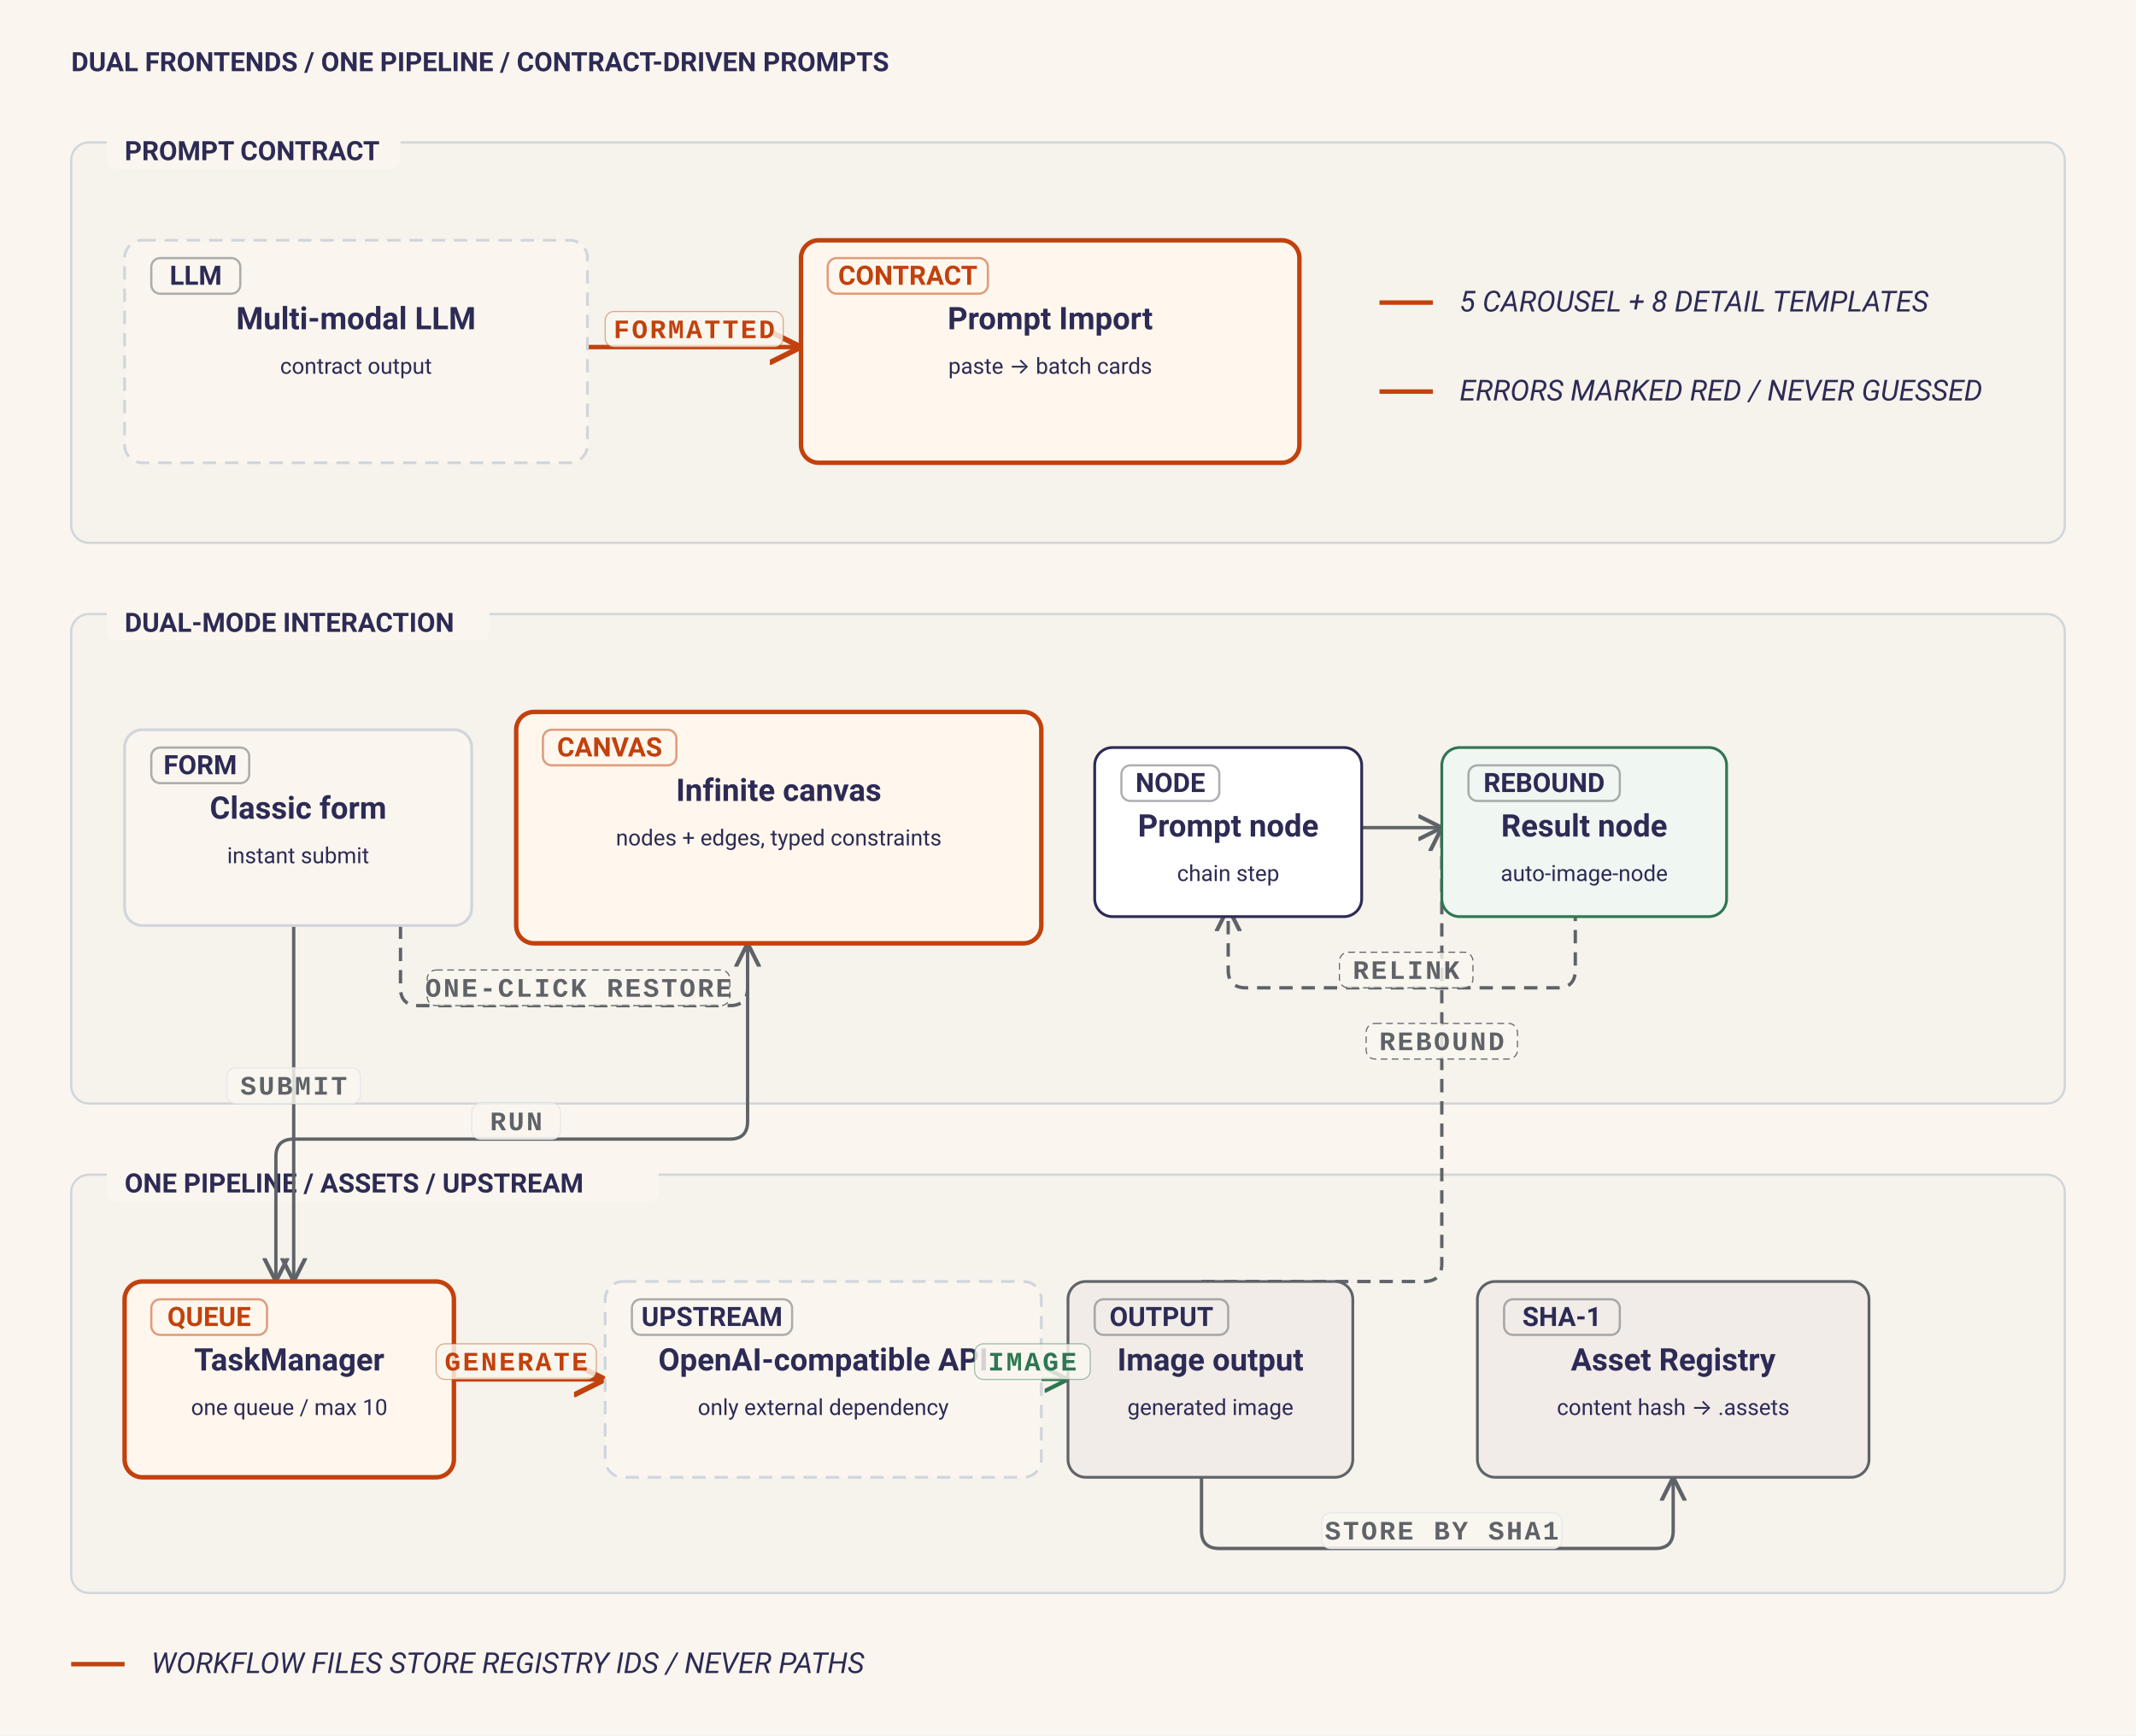
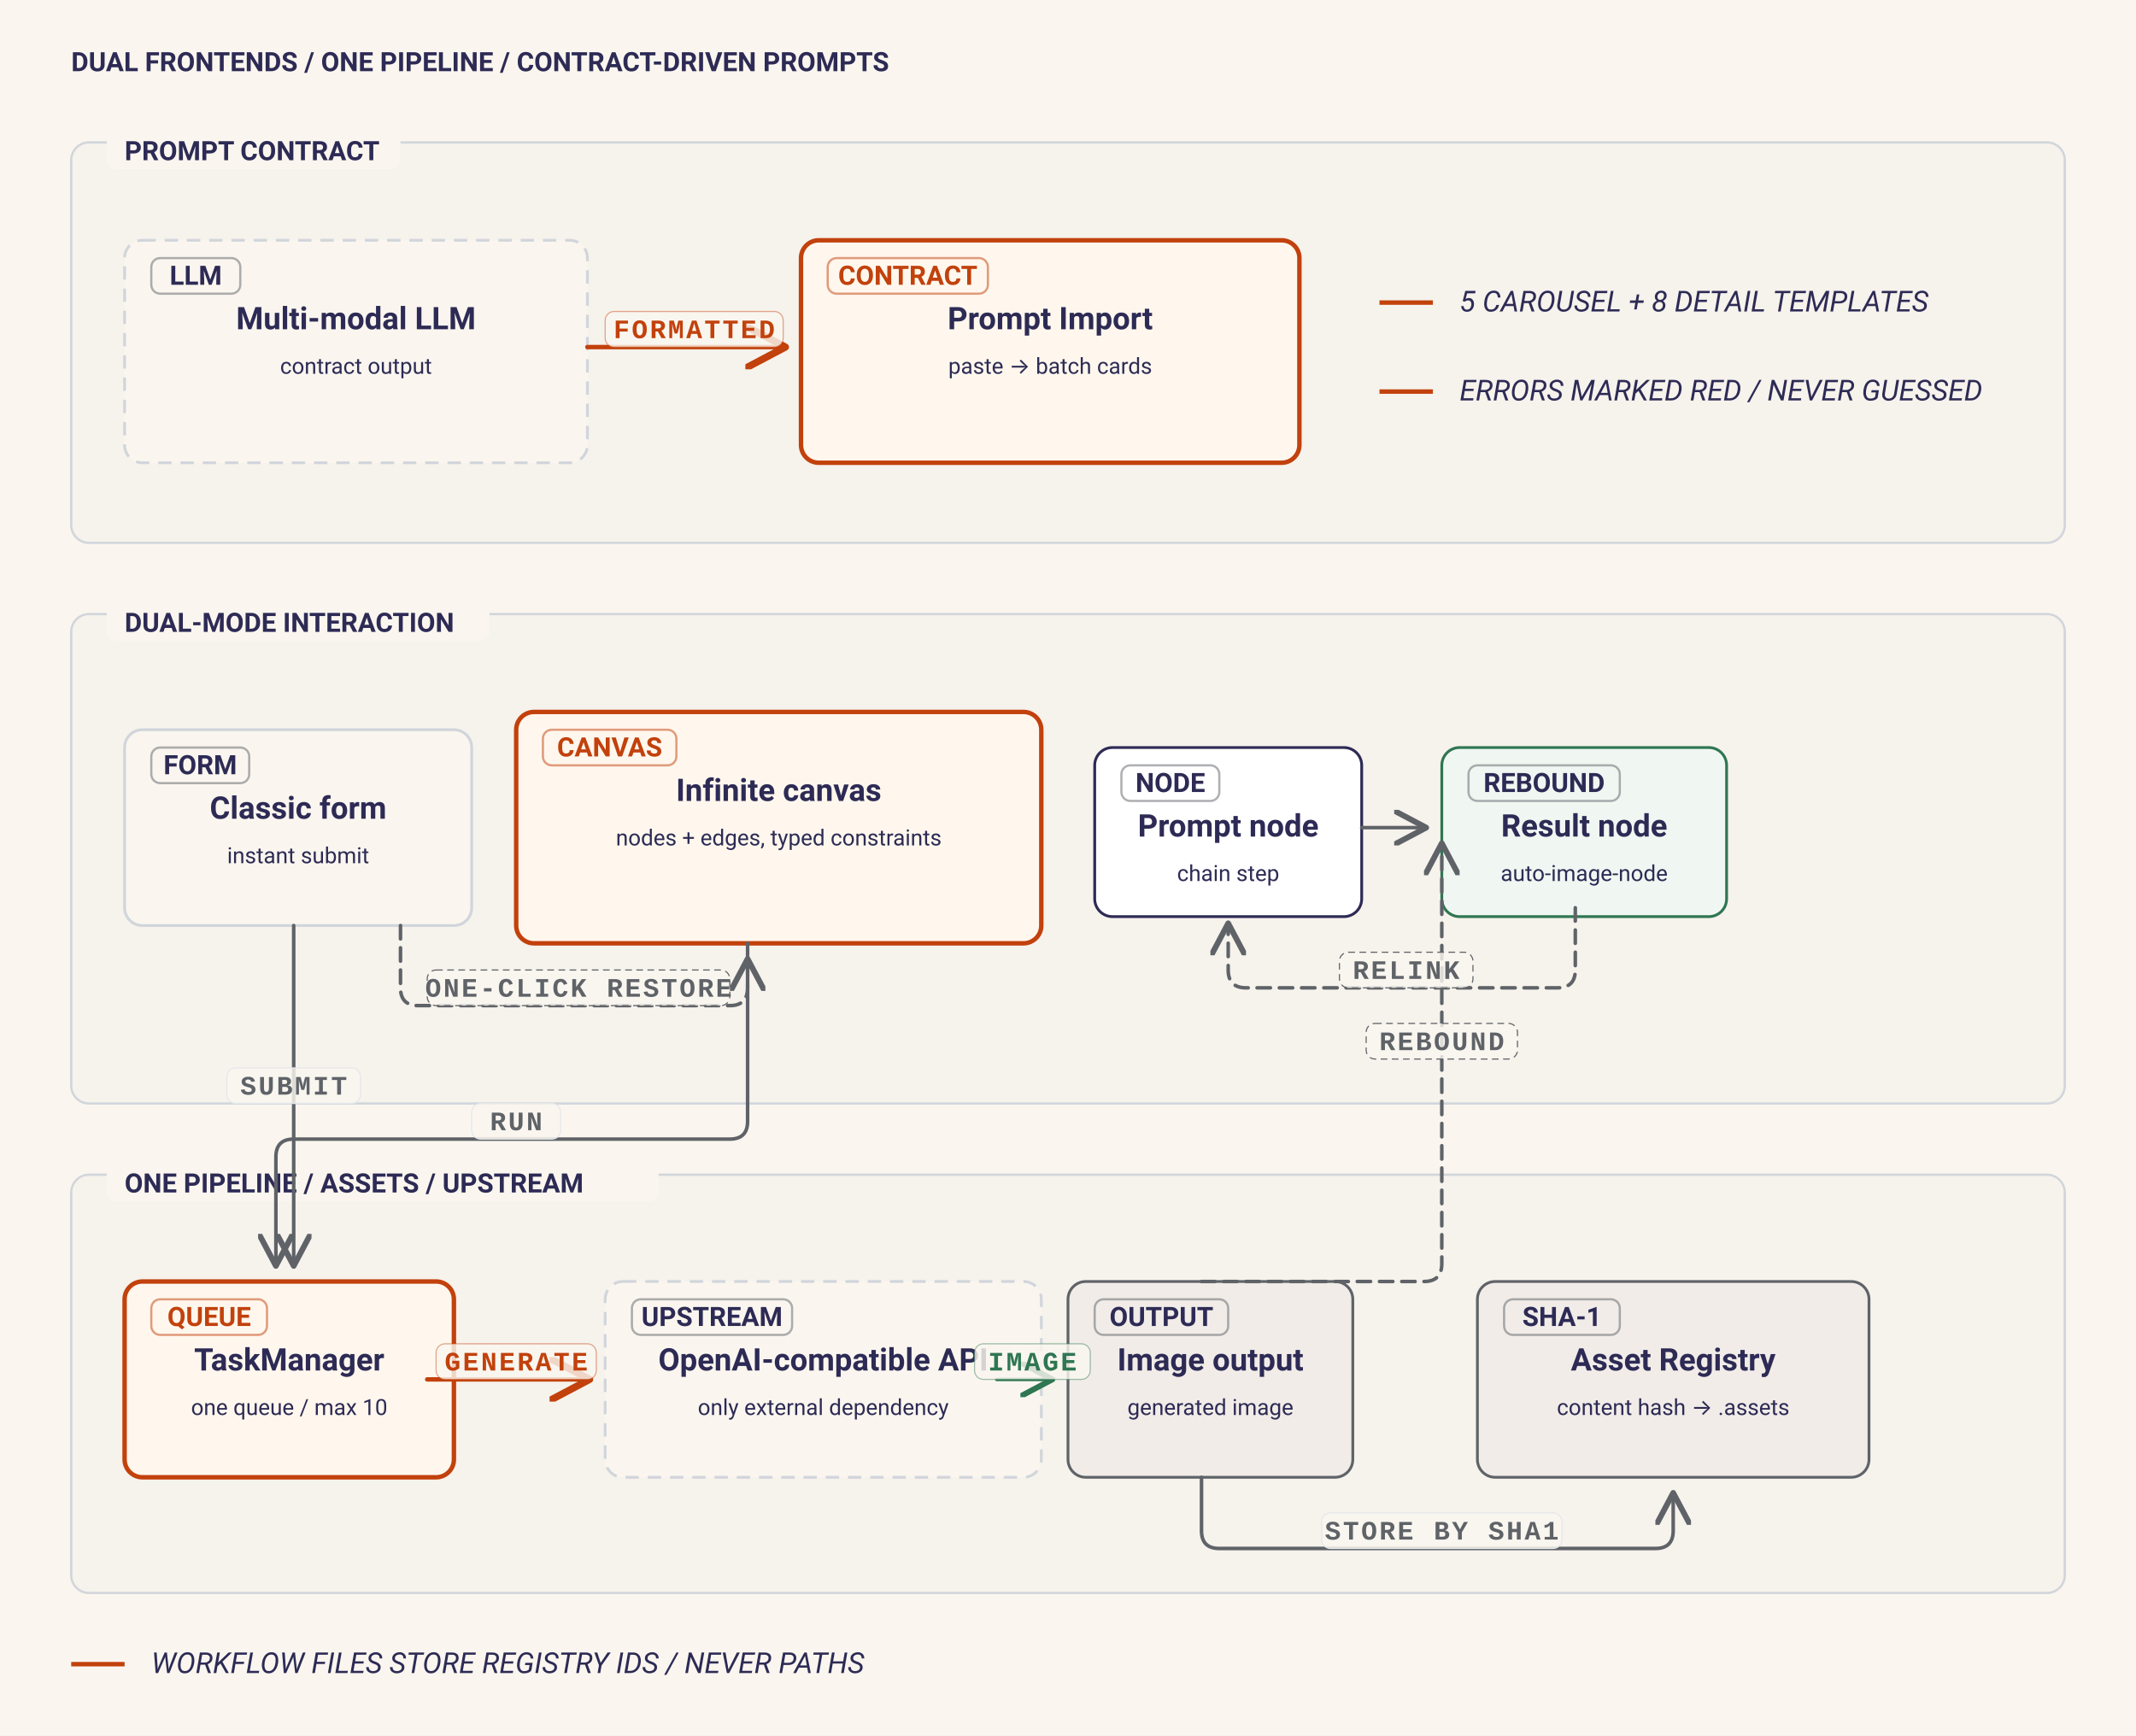
<svg xmlns="http://www.w3.org/2000/svg" class="editorial-diagram editorial-diagram-imagora diagram-typography-expanded" viewBox="0 0 960 780" width="100%" role="img" aria-labelledby="imagora-title imagora-desc" preserveAspectRatio="xMidYMid meet">
  <defs>
-     <marker id="imagora-arrow-default" markerWidth="8" markerHeight="8" refX="7" refY="4" orient="auto">
-       <path d="M0,0.5 L7,4 L0,7.5" fill="none" stroke="#5f6368" stroke-width="1.2" stroke-linecap="round" stroke-linejoin="round" />
-     </marker>
-     <marker id="imagora-arrow-accent" markerWidth="8" markerHeight="8" refX="7" refY="4" orient="auto">
-       <path d="M0,0.5 L7,4 L0,7.5" fill="none" stroke="#c2410c" stroke-width="1.2" stroke-linecap="round" stroke-linejoin="round" />
-     </marker>
-     <marker id="imagora-arrow-success" markerWidth="8" markerHeight="8" refX="7" refY="4" orient="auto">
-       <path d="M0,0.5 L7,4 L0,7.5" fill="none" stroke="#2f7652" stroke-width="1.2" stroke-linecap="round" stroke-linejoin="round" />
-     </marker>
-     <marker id="imagora-arrow-danger" markerWidth="8" markerHeight="8" refX="7" refY="4" orient="auto">
-       <path d="M0,0.5 L7,4 L0,7.5" fill="none" stroke="#a34444" stroke-width="1.2" stroke-linecap="round" stroke-linejoin="round" />
+     <marker id="imagora-arrow-default" markerWidth="10" markerHeight="10" refX="9" refY="5" orient="auto-start-reverse">
+       <path d="M0.5,0.5 L9,5 L0.5,9.5" fill="none" stroke="#5f6368" stroke-width="1.6" stroke-linecap="round" stroke-linejoin="round" />
+     </marker>
+     <marker id="imagora-arrow-accent" markerWidth="10" markerHeight="10" refX="9" refY="5" orient="auto-start-reverse">
+       <path d="M0.5,0.5 L9,5 L0.5,9.5" fill="none" stroke="#c2410c" stroke-width="1.6" stroke-linecap="round" stroke-linejoin="round" />
+     </marker>
+     <marker id="imagora-arrow-success" markerWidth="10" markerHeight="10" refX="9" refY="5" orient="auto-start-reverse">
+       <path d="M0.5,0.5 L9,5 L0.5,9.5" fill="none" stroke="#2f7652" stroke-width="1.6" stroke-linecap="round" stroke-linejoin="round" />
+     </marker>
+     <marker id="imagora-arrow-danger" markerWidth="10" markerHeight="10" refX="9" refY="5" orient="auto-start-reverse">
+       <path d="M0.5,0.5 L9,5 L0.5,9.5" fill="none" stroke="#a34444" stroke-width="1.6" stroke-linecap="round" stroke-linejoin="round" />
    </marker>
  </defs>
  <style>
.editorial-diagram text{font-family:-apple-system,BlinkMacSystemFont,'Segoe UI',Roboto,'Noto Sans SC',sans-serif;fill:#2d2b55;letter-spacing:0}
.zone&gt;rect:first-child{fill:#2d2b55;fill-opacity:.018;stroke:#d1d5db;stroke-width:1}
.zone-label-mask{fill:#faf6ef}
.connector-label rect{fill:#faf6ef;fill-opacity:.82}
.zone-label,.node-tag,.connector-label text,.label-eyebrow{font-family:'SFMono-Regular',Consolas,'Liberation Mono','Noto Sans Mono CJK SC',monospace;font-size:11px;font-weight:600;letter-spacing:.08em;fill:#5f6368}
.lane rect{fill:#faf6ef;stroke:#e5e7eb;stroke-width:1}.lane-tinted rect{fill:#2d2b55;fill-opacity:.018}
.lane line{stroke:#d1d5db;stroke-width:1}.lane-label{font-family:'SFMono-Regular',Consolas,'Liberation Mono','Noto Sans Mono CJK SC',monospace;font-size:11px;font-weight:600;fill:#5f6368;letter-spacing:.06em}
- .connector{fill:none;stroke:#5f6368;stroke-width:1.5}
+ .connector{fill:none;stroke:#5f6368;stroke-width:1.6;stroke-linejoin:round;stroke-linecap:round}
.connector-accent{stroke:#c2410c;stroke-width:2}
.connector-success{stroke:#2f7652}.connector-danger{stroke:#a34444}
.connector-dashed{stroke-dasharray:6 4}
.node-mask,.decision-mask{fill:#faf6ef;stroke:none}
.node-box{fill:#ffffff;stroke:#2d2b55;stroke-width:1.25}
.node-muted .node-box{fill:#faf6ef;stroke:#d1d5db}
.node-store .node-box{fill:#2d2b55;fill-opacity:.045;stroke:#5f6368}
.node-optional .node-box{fill:#faf6ef;stroke:#d1d5db;stroke-dasharray:6 4}
.node-focal .node-box{fill:#fff7ed;stroke:#c2410c;stroke-width:2}
.node-success .node-box{fill:#f0f7f2;stroke:#2f7652}
.node-danger .node-box{fill:#fdf2f2;stroke:#a34444}
.node-tag-box{fill:none;stroke:#5f6368;stroke-opacity:.5}
.node-focal .node-tag-box{stroke:#c2410c}.node-focal .node-tag{fill:#c2410c}
.node-title,.decision-title{font-size:13px;font-weight:650}
.node-subtitle,.decision-subtitle{font-family:'SFMono-Regular',Consolas,'Liberation Mono','Noto Sans Mono CJK SC',monospace;font-size:10px;fill:#5f6368}
.decision-box{fill:#ffffff;stroke:#2d2b55;stroke-width:1.25}
.decision-focal .decision-box{fill:#fff7ed;stroke:#c2410c;stroke-width:2}
.connector-label rect{stroke:#e5e7eb;stroke-width:.5}
.connector-label-accent rect{stroke:#c2410c;stroke-opacity:.45}.connector-label-accent text{fill:#c2410c}
.connector-label-success rect{stroke:#2f7652;stroke-opacity:.45}.connector-label-success text{fill:#2f7652}
.connector-label-danger rect{stroke:#a34444;stroke-opacity:.45}.connector-label-danger text{fill:#a34444}
.connector-label-dashed rect{stroke:#5f6368;stroke-dasharray:3 2}.connector-label-dashed text{fill:#5f6368}
.annotation line{stroke:#c2410c;stroke-width:2}.annotation text{font-size:12px;font-style:italic}
.label-metric{font-family:'SFMono-Regular',Consolas,'Liberation Mono','Noto Sans Mono CJK SC',monospace;font-size:12px;font-weight:600;fill:#c2410c}
.step-header rect{fill:#2d2b55;fill-opacity:.1}.step-header text{font-family:'SFMono-Regular',Consolas,'Liberation Mono','Noto Sans Mono CJK SC',monospace;font-size:11px;font-weight:600;fill:#5f6368}
.step-header .step-label{letter-spacing:.06em}.step-focal rect{fill:#f97316;fill-opacity:.16}.step-focal text{fill:#c2410c}
.diagram-typography-expanded .zone-label,.diagram-typography-expanded .node-tag,.diagram-typography-expanded .connector-label text,.diagram-typography-expanded .label-eyebrow{font-size:12px}
.diagram-typography-expanded .node-title,.diagram-typography-expanded .decision-title{font-size:14px}
.diagram-typography-expanded .node-subtitle,.diagram-typography-expanded .decision-subtitle{font-size:10px}
.diagram-typography-expanded .annotation text{font-size:13px}
</style>
  <rect width="960" height="780" fill="#faf6ef" />
  <g class="zone">
    <rect x="32" y="64" width="896" height="180" rx="8" />
    <rect class="zone-label-mask" x="48" y="60" width="132" height="16" rx="4" />
    <text class="zone-label" x="56" y="72">PROMPT CONTRACT</text>
  </g>
  <g class="zone">
    <rect x="32" y="276" width="896" height="220" rx="8" />
    <rect class="zone-label-mask" x="48" y="272" width="172" height="16" rx="4" />
    <text class="zone-label" x="56" y="284">DUAL-MODE INTERACTION</text>
  </g>
  <g class="zone">
    <rect x="32" y="528" width="896" height="188" rx="8" />
    <rect class="zone-label-mask" x="48" y="524" width="248" height="16" rx="4" />
    <text class="zone-label" x="56" y="536">ONE PIPELINE / ASSETS / UPSTREAM</text>
  </g>
-   <path class="connector connector-accent" d="M 264 156 L 360 156" marker-end="url(#imagora-arrow-accent)" />
-   <path class="connector connector-default" d="M 612 372 L 648 372" marker-end="url(#imagora-arrow-default)" />
-   <path class="connector connector-dashed" d="M 708 408 L 708 436 Q 708 444 700 444 L 560 444 Q 552 444 552 436 L 552 408" marker-end="url(#imagora-arrow-default)" />
-   <path class="connector connector-dashed" d="M 180 416 L 180 444 Q 180 452 188 452 L 328 452 Q 336 452 336 444 L 336 424" marker-end="url(#imagora-arrow-default)" />
-   <path class="connector connector-default" d="M 132 416 L 132 576" marker-end="url(#imagora-arrow-default)" />
-   <path class="connector connector-default" d="M 336 424 L 336 504 Q 336 512 328 512 L 132 512 Q 124 512 124 520 L 124 576" marker-end="url(#imagora-arrow-default)" />
-   <path class="connector connector-accent" d="M 192 620 L 272 620" marker-end="url(#imagora-arrow-accent)" />
-   <path class="connector connector-success" d="M 448 620 L 480 620" marker-end="url(#imagora-arrow-success)" />
-   <path class="connector connector-dashed" d="M 540 576 L 640 576 Q 648 576 648 568 L 648 372" marker-end="url(#imagora-arrow-default)" />
-   <path class="connector connector-default" d="M 540 664 L 540 688 Q 540 696 548 696 L 744 696 Q 752 696 752 688 L 752 664" marker-end="url(#imagora-arrow-default)" />
  <g class="node node-optional">
    <rect class="node-mask" x="56" y="108" width="208" height="100" rx="8" />
    <rect class="node-box" x="56" y="108" width="208" height="100" rx="8" />
    <rect class="node-tag-box" x="68" y="116" width="40" height="16" rx="4" />
    <text class="node-tag" x="88" y="128" text-anchor="middle">LLM</text>
    <text class="node-title" text-anchor="middle">
      <tspan x="160" y="148">Multi-modal LLM</tspan>
    </text>
    <text class="node-subtitle" text-anchor="middle">
      <tspan x="160" y="168">contract output</tspan>
    </text>
  </g>
  <g class="node node-focal">
    <rect class="node-mask" x="360" y="108" width="224" height="100" rx="8" />
    <rect class="node-box" x="360" y="108" width="224" height="100" rx="8" />
    <rect class="node-tag-box" x="372" y="116" width="72" height="16" rx="4" />
    <text class="node-tag" x="408" y="128" text-anchor="middle">CONTRACT</text>
    <text class="node-title" text-anchor="middle">
      <tspan x="472" y="148">Prompt Import</tspan>
    </text>
    <text class="node-subtitle" text-anchor="middle">
      <tspan x="472" y="168">paste → batch cards</tspan>
    </text>
  </g>
  <g class="node node-muted">
    <rect class="node-mask" x="56" y="328" width="156" height="88" rx="8" />
    <rect class="node-box" x="56" y="328" width="156" height="88" rx="8" />
    <rect class="node-tag-box" x="68" y="336" width="44" height="16" rx="4" />
    <text class="node-tag" x="90" y="348" text-anchor="middle">FORM</text>
    <text class="node-title" text-anchor="middle">
      <tspan x="134" y="368">Classic form</tspan>
    </text>
    <text class="node-subtitle" text-anchor="middle">
      <tspan x="134" y="388">instant submit</tspan>
    </text>
  </g>
  <g class="node node-focal">
    <rect class="node-mask" x="232" y="320" width="236" height="104" rx="8" />
    <rect class="node-box" x="232" y="320" width="236" height="104" rx="8" />
    <rect class="node-tag-box" x="244" y="328" width="60" height="16" rx="4" />
    <text class="node-tag" x="274" y="340" text-anchor="middle">CANVAS</text>
    <text class="node-title" text-anchor="middle">
      <tspan x="350" y="360">Infinite canvas</tspan>
    </text>
    <text class="node-subtitle" text-anchor="middle">
      <tspan x="350" y="380">nodes + edges, typed constraints</tspan>
    </text>
  </g>
  <g class="node node-default">
    <rect class="node-mask" x="492" y="336" width="120" height="76" rx="8" />
    <rect class="node-box" x="492" y="336" width="120" height="76" rx="8" />
    <rect class="node-tag-box" x="504" y="344" width="44" height="16" rx="4" />
    <text class="node-tag" x="526" y="356" text-anchor="middle">NODE</text>
    <text class="node-title" text-anchor="middle">
      <tspan x="552" y="376">Prompt node</tspan>
    </text>
    <text class="node-subtitle" text-anchor="middle">
      <tspan x="552" y="396">chain step</tspan>
    </text>
  </g>
  <g class="node node-success">
    <rect class="node-mask" x="648" y="336" width="128" height="76" rx="8" />
    <rect class="node-box" x="648" y="336" width="128" height="76" rx="8" />
    <rect class="node-tag-box" x="660" y="344" width="68" height="16" rx="4" />
    <text class="node-tag" x="694" y="356" text-anchor="middle">REBOUND</text>
    <text class="node-title" text-anchor="middle">
      <tspan x="712" y="376">Result node</tspan>
    </text>
    <text class="node-subtitle" text-anchor="middle">
      <tspan x="712" y="396">auto-image-node</tspan>
    </text>
  </g>
  <g class="node node-focal">
    <rect class="node-mask" x="56" y="576" width="148" height="88" rx="8" />
    <rect class="node-box" x="56" y="576" width="148" height="88" rx="8" />
    <rect class="node-tag-box" x="68" y="584" width="52" height="16" rx="4" />
    <text class="node-tag" x="94" y="596" text-anchor="middle">QUEUE</text>
    <text class="node-title" text-anchor="middle">
      <tspan x="130" y="616">TaskManager</tspan>
    </text>
    <text class="node-subtitle" text-anchor="middle">
      <tspan x="130" y="636">one queue / max 10</tspan>
    </text>
  </g>
  <g class="node node-optional">
    <rect class="node-mask" x="272" y="576" width="196" height="88" rx="8" />
    <rect class="node-box" x="272" y="576" width="196" height="88" rx="8" />
    <rect class="node-tag-box" x="284" y="584" width="72" height="16" rx="4" />
    <text class="node-tag" x="320" y="596" text-anchor="middle">UPSTREAM</text>
    <text class="node-title" text-anchor="middle">
      <tspan x="370" y="616">OpenAI-compatible API</tspan>
    </text>
    <text class="node-subtitle" text-anchor="middle">
      <tspan x="370" y="636">only external dependency</tspan>
    </text>
  </g>
  <g class="node node-store">
    <rect class="node-mask" x="480" y="576" width="128" height="88" rx="8" />
    <rect class="node-box" x="480" y="576" width="128" height="88" rx="8" />
    <rect class="node-tag-box" x="492" y="584" width="60" height="16" rx="4" />
    <text class="node-tag" x="522" y="596" text-anchor="middle">OUTPUT</text>
    <text class="node-title" text-anchor="middle">
      <tspan x="544" y="616">Image output</tspan>
    </text>
    <text class="node-subtitle" text-anchor="middle">
      <tspan x="544" y="636">generated image</tspan>
    </text>
  </g>
  <g class="node node-store">
    <rect class="node-mask" x="664" y="576" width="176" height="88" rx="8" />
    <rect class="node-box" x="664" y="576" width="176" height="88" rx="8" />
    <rect class="node-tag-box" x="676" y="584" width="52" height="16" rx="4" />
    <text class="node-tag" x="702" y="596" text-anchor="middle">SHA-1</text>
    <text class="node-title" text-anchor="middle">
      <tspan x="752" y="616">Asset Registry</tspan>
    </text>
    <text class="node-subtitle" text-anchor="middle">
      <tspan x="752" y="636">content hash → .assets</tspan>
    </text>
  </g>
+   <path class="connector connector-accent" d="M 264 156 L 353 156" marker-end="url(#imagora-arrow-accent)" />
+   <path class="connector connector-default" d="M 612 372 L 641 372" marker-end="url(#imagora-arrow-default)" />
+   <path class="connector connector-dashed" d="M 708 408 L 708 436 Q 708 444 700 444 L 560 444 Q 552 444 552 436 L 552 415" marker-end="url(#imagora-arrow-default)" />
+   <path class="connector connector-dashed" d="M 180 416 L 180 444 Q 180 452 188 452 L 328 452 Q 336 452 336 444 L 336 431" marker-end="url(#imagora-arrow-default)" />
+   <path class="connector connector-default" d="M 132 416 L 132 569" marker-end="url(#imagora-arrow-default)" />
+   <path class="connector connector-default" d="M 336 424 L 336 504 Q 336 512 328 512 L 132 512 Q 124 512 124 520 L 124 569" marker-end="url(#imagora-arrow-default)" />
+   <path class="connector connector-accent" d="M 192 620 L 265 620" marker-end="url(#imagora-arrow-accent)" />
+   <path class="connector connector-success" d="M 448 620 L 473 620" marker-end="url(#imagora-arrow-success)" />
+   <path class="connector connector-dashed" d="M 540 576 L 640 576 Q 648 576 648 568 L 648 379" marker-end="url(#imagora-arrow-default)" />
+   <path class="connector connector-default" d="M 540 664 L 540 688 Q 540 696 548 696 L 744 696 Q 752 696 752 688 L 752 671" marker-end="url(#imagora-arrow-default)" />
  <text class="label label-eyebrow" x="32" y="32" text-anchor="start">DUAL FRONTENDS / ONE PIPELINE / CONTRACT-DRIVEN PROMPTS</text>
  <g class="connector-label connector-label-accent">
    <rect x="272" y="140" width="80" height="16" rx="4" />
    <text x="312" y="152" text-anchor="middle">FORMATTED</text>
  </g>
  <g class="annotation">
    <line x1="620" y1="136" x2="644" y2="136" />
    <text x="656" y="140">5 CAROUSEL + 8 DETAIL TEMPLATES</text>
  </g>
  <g class="annotation">
    <line x1="620" y1="176" x2="644" y2="176" />
    <text x="656" y="180">ERRORS MARKED RED / NEVER GUESSED</text>
  </g>
  <g class="connector-label connector-label-dashed">
    <rect x="602" y="428" width="60" height="16" rx="4" />
    <text x="632" y="440" text-anchor="middle">RELINK</text>
  </g>
  <g class="connector-label connector-label-dashed">
    <rect x="192" y="436" width="136" height="16" rx="4" />
    <text x="260" y="448" text-anchor="middle">ONE-CLICK RESTORE</text>
  </g>
  <g class="connector-label connector-label-default">
    <rect x="102" y="480" width="60" height="16" rx="4" />
    <text x="132" y="492" text-anchor="middle">SUBMIT</text>
  </g>
  <g class="connector-label connector-label-default">
    <rect x="212" y="496" width="40" height="16" rx="4" />
    <text x="232" y="508" text-anchor="middle">RUN</text>
  </g>
  <g class="connector-label connector-label-accent">
    <rect x="196" y="604" width="72" height="16" rx="4" />
    <text x="232" y="616" text-anchor="middle">GENERATE</text>
  </g>
  <g class="connector-label connector-label-success">
    <rect x="438" y="604" width="52" height="16" rx="4" />
    <text x="464" y="616" text-anchor="middle">IMAGE</text>
  </g>
  <g class="connector-label connector-label-dashed">
    <rect x="614" y="460" width="68" height="16" rx="4" />
    <text x="648" y="472" text-anchor="middle">REBOUND</text>
  </g>
  <g class="connector-label connector-label-default">
    <rect x="594" y="680" width="108" height="16" rx="4" />
    <text x="648" y="692" text-anchor="middle">STORE BY SHA1</text>
  </g>
  <g class="annotation">
    <line x1="32" y1="748" x2="56" y2="748" />
    <text x="68" y="752">WORKFLOW FILES STORE REGISTRY IDS / NEVER PATHS</text>
  </g>
</svg>
